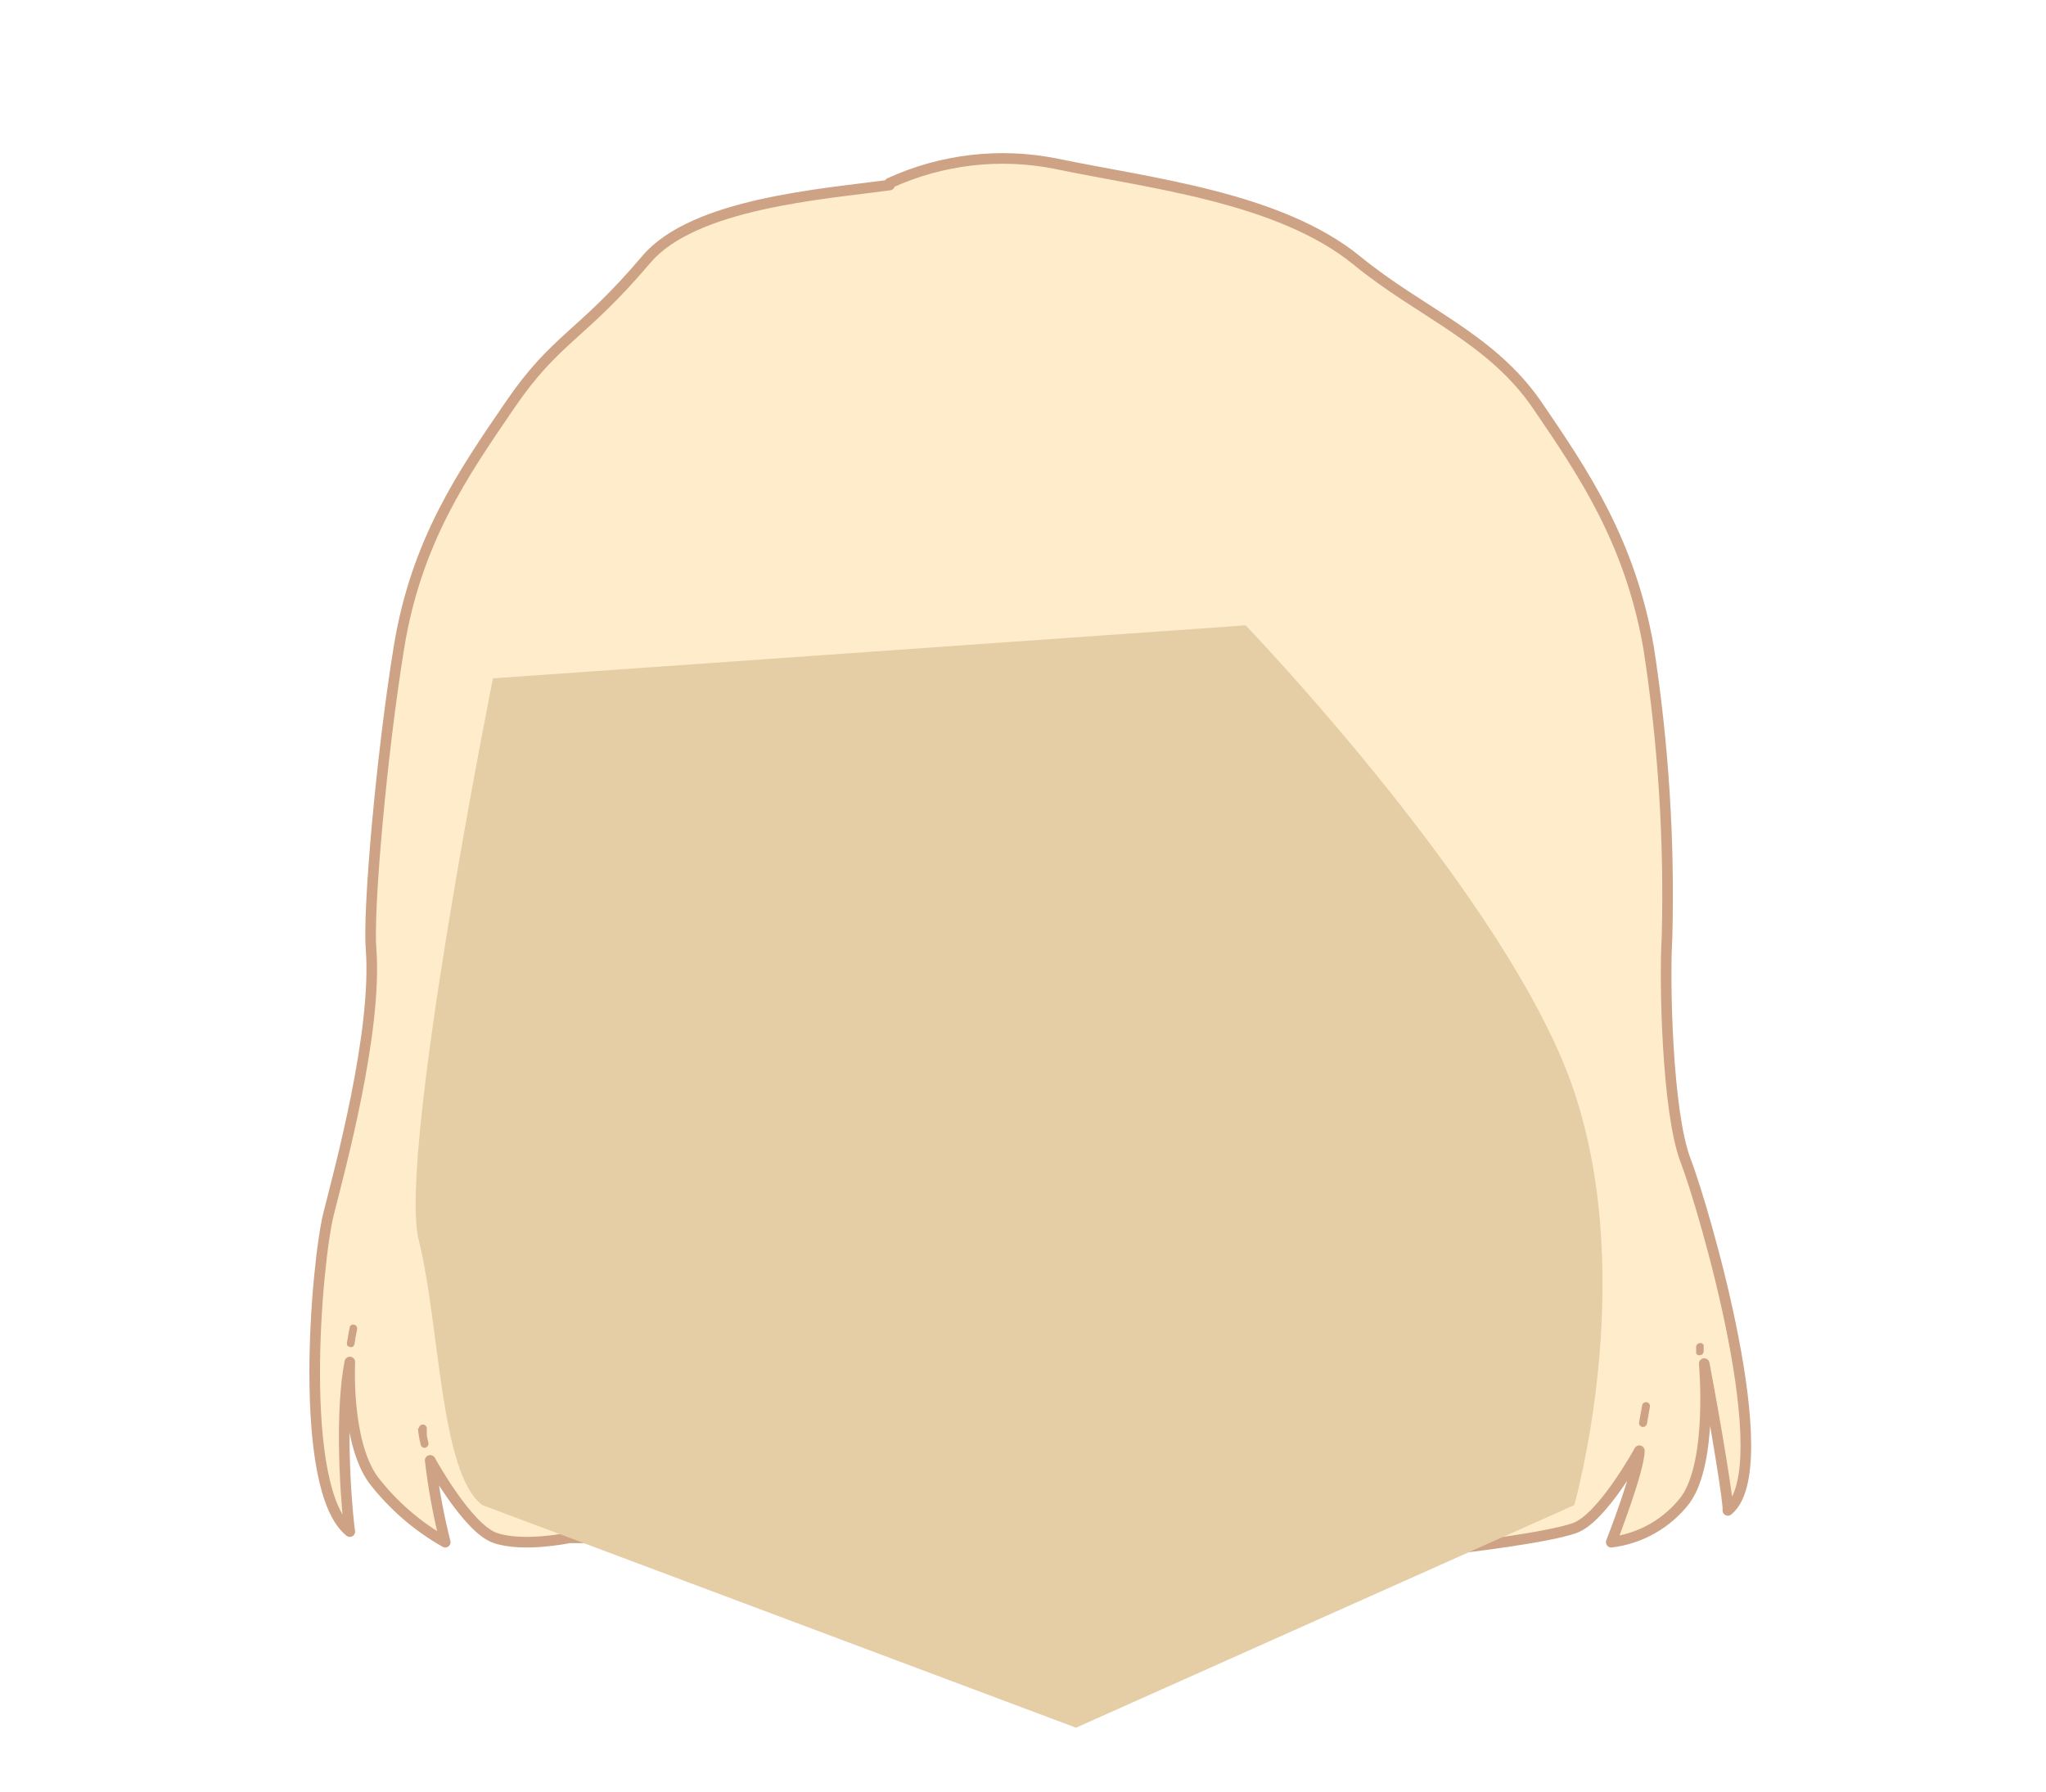
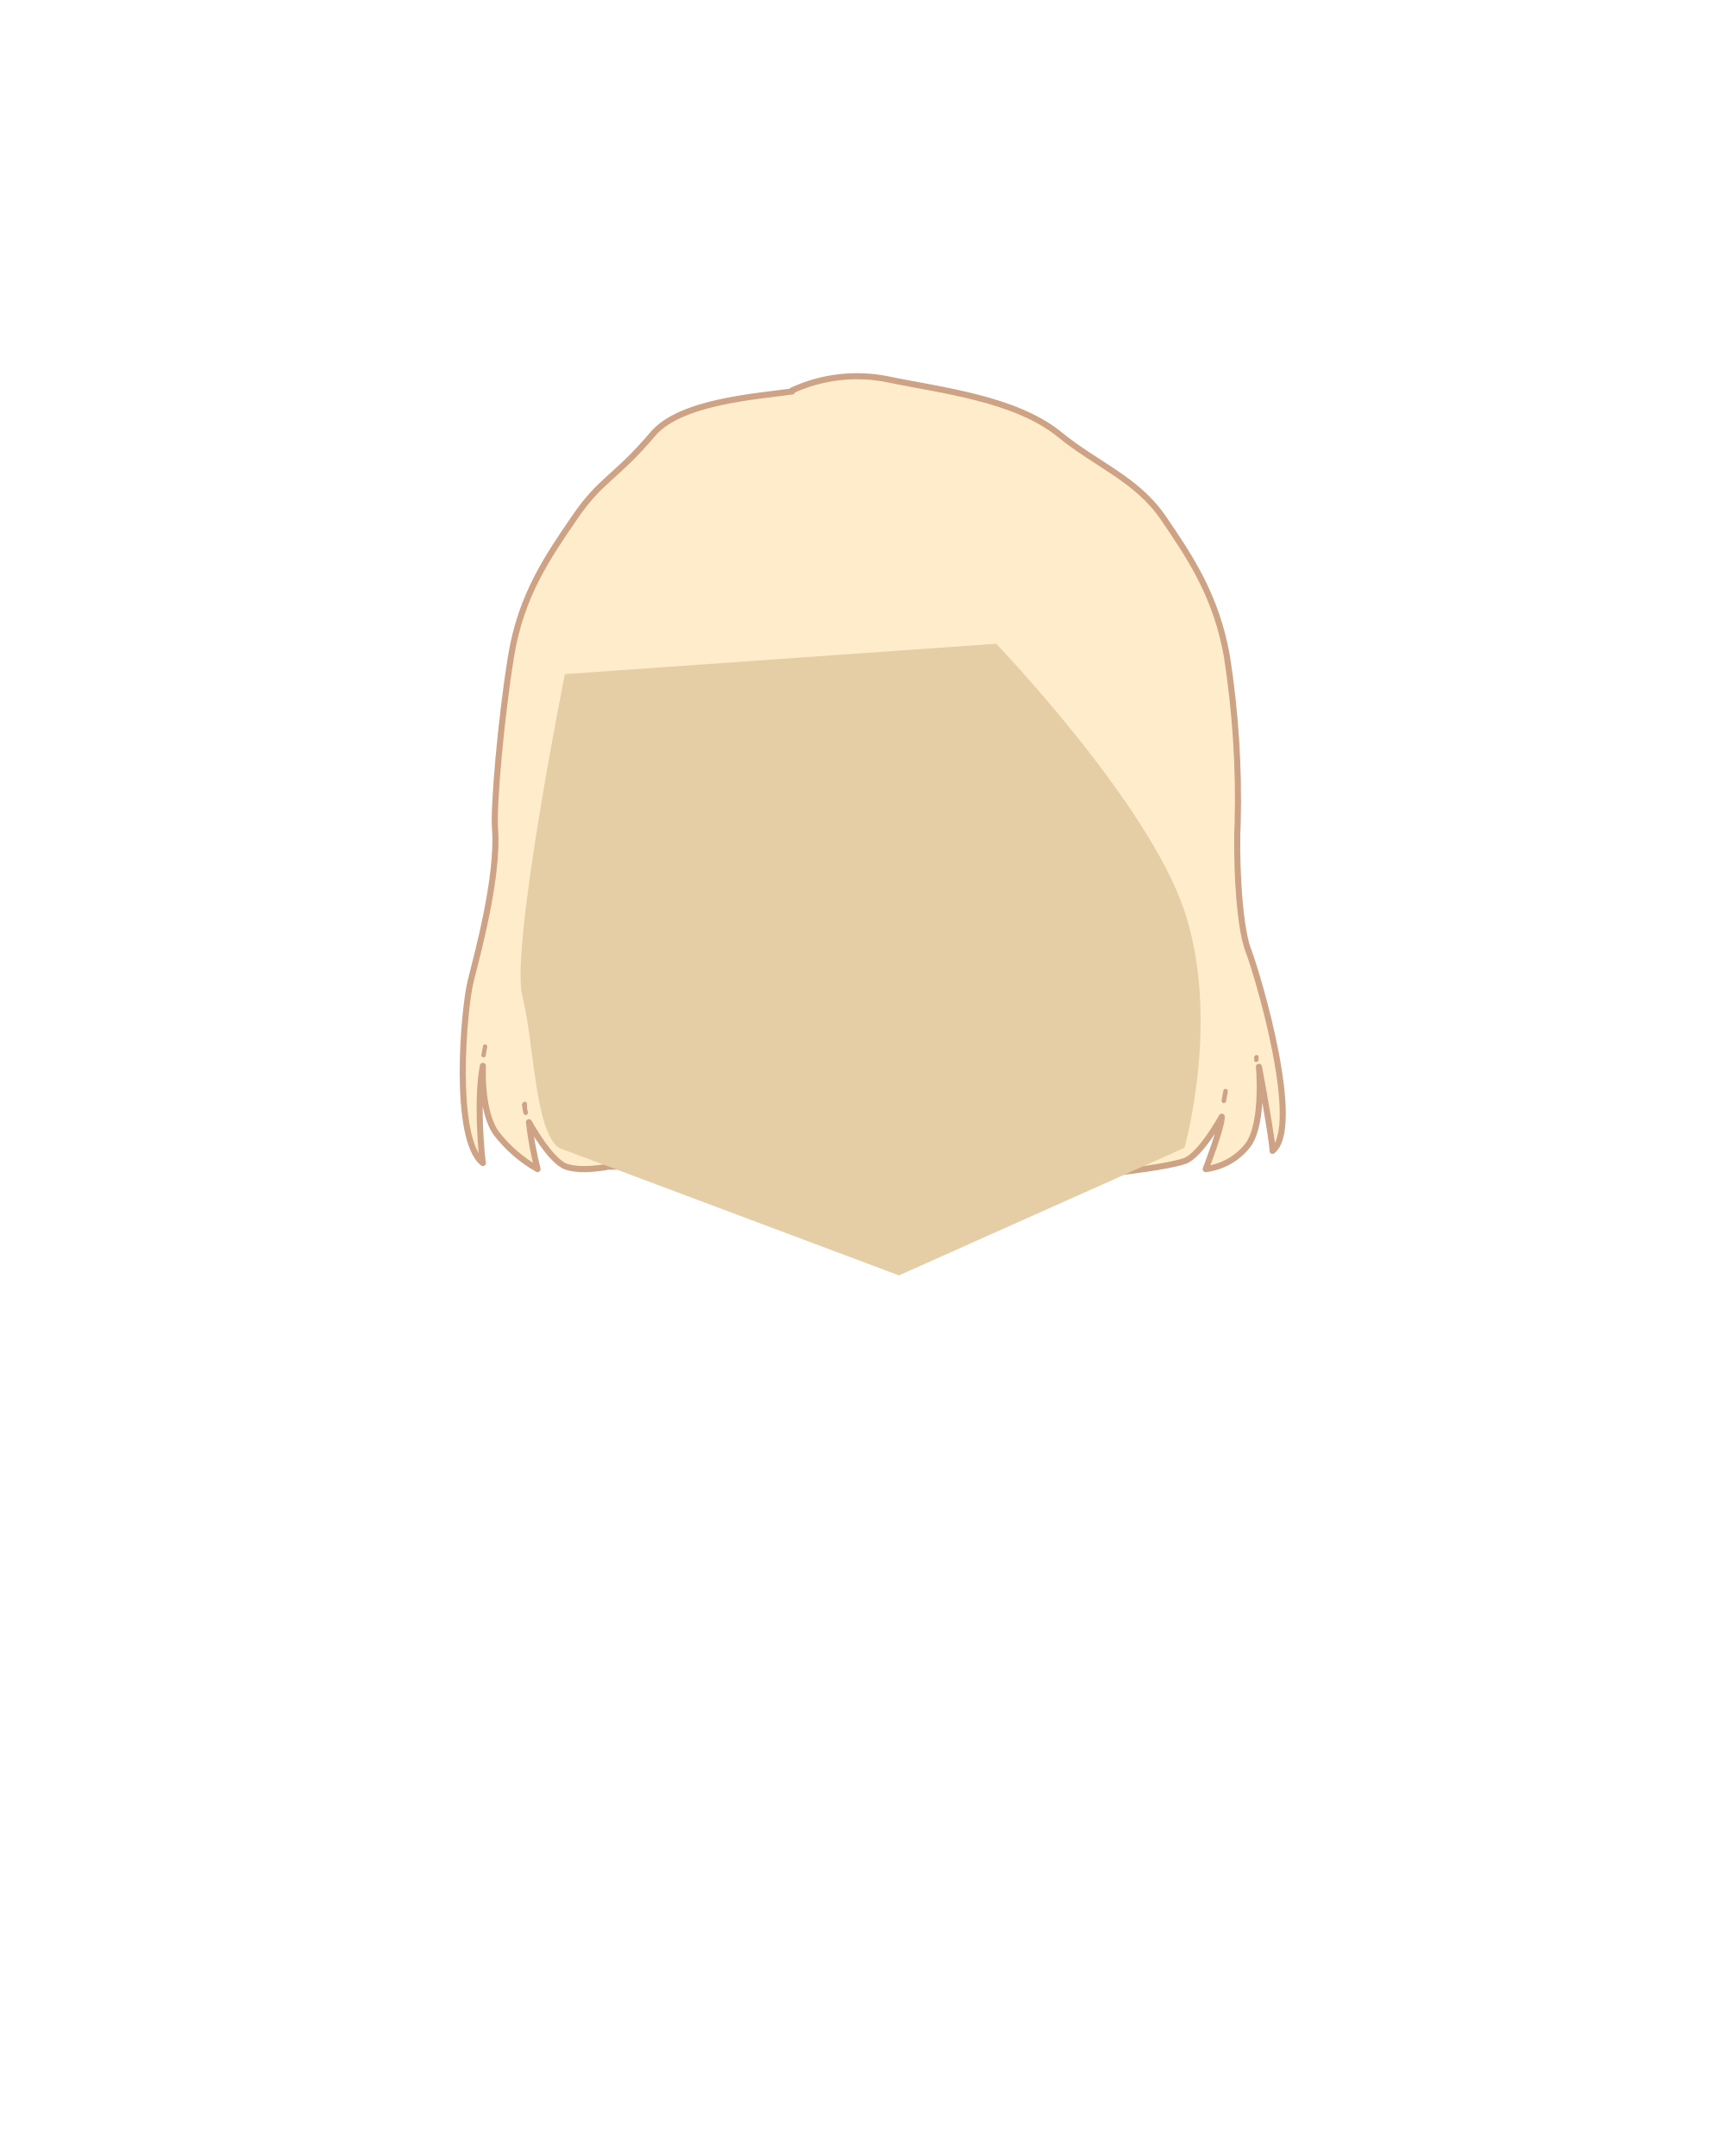
- <svg xmlns="http://www.w3.org/2000/svg" viewBox="0 0 193 169">
+ <svg xmlns="http://www.w3.org/2000/svg" id="뒷머리" viewBox="0 0 284 355">
  <defs>
    <style>.cls-1{fill:#ffecca;stroke:#cea284;stroke-linecap:round;stroke-linejoin:round;}.cls-2{fill:#cea284;}.cls-3{fill:#e5cda5;}</style>
  </defs>
-   <g id="뒷머리">
-     <path class="cls-1" d="M159,109.48c-1.75-4.56-2-17-1.75-21a152.7,152.7,0,0,0-1.74-27.39c-1.75-10-6.12-16.44-10.48-22.83S134,29.5,128,24.58c-7.36-6-19.63-7.3-28.37-9.13a25.6,25.6,0,0,0-15.72,1.83l0,.18c-6.24.85-18.43,1.72-22.93,7-6.15,7.27-8.53,7.38-12.89,13.77S39.27,51,37.63,61.1,34.71,85.72,35,89.5c.61,7.88-3,21-4,25-1.17,4.69-3,26,2,30-.12-.47-1.13-10.1,0-16,0,0-.41,7.46,2.21,11.11A22.7,22.7,0,0,0,42,145.5a60.27,60.27,0,0,1-1.42-7.72s3.49,6.39,6.11,7.31,7,0,7,0h41L95.79,134,97,146h41.05s7.86-.91,10.48-1.83,6.11-7.3,6.11-7.3c0,1.83-2.65,8.63-2.65,8.63a10.38,10.38,0,0,0,7-4c2.62-3.65,1.77-12.85,1.77-12.85,1.12,5.89,2.35,13.38,2.23,13.85C167.91,138.53,160.74,114,159,109.48Z" />
-     <path class="cls-2" d="M154.91,132.56l-.29,1.6a.39.39,0,0,0,.27.46.39.39,0,0,0,.46-.26l.28-1.6a.37.37,0,0,0-.72-.2Z" />
-     <path class="cls-2" d="M160,127.09v.42a.28.28,0,0,0,0,.15.37.37,0,0,0,.07.12l.12.08a.4.4,0,0,0,.15,0,.39.39,0,0,0,.26-.11.4.4,0,0,0,.11-.27v-.42a.22.22,0,0,0,0-.14.37.37,0,0,0-.2-.2.17.17,0,0,0-.14,0,.35.35,0,0,0-.27.11.41.41,0,0,0-.11.26Z" />
-     <path class="cls-2" d="M39.42,134.75a10.52,10.52,0,0,0,.27,1.57.37.37,0,0,0,.46.26.39.39,0,0,0,.26-.46q-.09-.36-.15-.72l0-.16v-.1s0-.13,0,0c0-.12,0-.25,0-.37a.36.36,0,0,0-.11-.26.33.33,0,0,0-.26-.11.38.38,0,0,0-.38.37Z" />
-     <path class="cls-2" d="M33,125.2c-.1.47-.19.94-.26,1.41a.48.48,0,0,0,0,.29.39.39,0,0,0,.23.17.38.38,0,0,0,.29,0,.41.41,0,0,0,.17-.22c.07-.47.15-.94.25-1.41a.37.37,0,1,0-.72-.2Z" />
-     <path class="cls-3" d="M46.5,64s-9,45-7,53,2,22,6,25l56,21,47-21s6-21,0-39-31-44-31-44Z" />
-   </g>
+   <path class="cls-1" d="M205.52,156.48c-1.75-4.56-2-17-1.75-21A152.7,152.7,0,0,0,202,108.1c-1.75-10-6.12-16.44-10.48-22.83S180.5,76.5,174.5,71.58c-7.36-6-19.63-7.3-28.37-9.13a25.6,25.6,0,0,0-15.72,1.83l0,.18c-6.24.85-18.43,1.72-22.93,7-6.15,7.27-8.53,7.38-12.89,13.77S85.77,98,84.13,108.1s-2.92,24.62-2.63,28.4c.61,7.88-3,21-4,25-1.17,4.69-3,26,2,30-.12-.47-1.13-10.1,0-16,0,0-.41,7.46,2.21,11.11a22.7,22.7,0,0,0,6.79,5.89,60.27,60.27,0,0,1-1.42-7.72s3.49,6.39,6.11,7.31,7,0,7,0h41L142.29,181l1.22,12h41.05s7.86-.91,10.48-1.83,6.11-7.3,6.11-7.3c0,1.83-2.65,8.63-2.65,8.63a10.38,10.38,0,0,0,7-4c2.62-3.65,1.77-12.85,1.77-12.85,1.12,5.89,2.35,13.38,2.23,13.85C214.41,185.53,207.24,161,205.52,156.48Z" />
+   <path class="cls-2" d="M201.41,179.56l-.29,1.6a.39.39,0,0,0,.27.46.39.39,0,0,0,.46-.26l.28-1.6a.37.37,0,1,0-.72-.2Z" />
+   <path class="cls-2" d="M206.49,174.09v.42a.28.28,0,0,0,0,.15.37.37,0,0,0,.07.12l.12.08.15,0a.39.39,0,0,0,.26-.11.4.4,0,0,0,.11-.27v-.42a.22.22,0,0,0,0-.14.37.37,0,0,0-.2-.2.17.17,0,0,0-.14,0,.35.35,0,0,0-.27.11.41.41,0,0,0-.11.26Z" />
+   <path class="cls-2" d="M85.92,181.75a10.52,10.52,0,0,0,.27,1.57.37.37,0,0,0,.46.26.39.39,0,0,0,.26-.46q-.09-.36-.15-.72l0-.16v-.1s0-.13,0,0c0-.12,0-.25,0-.37a.36.36,0,0,0-.11-.26.33.33,0,0,0-.26-.11.38.38,0,0,0-.38.37Z" />
+   <path class="cls-2" d="M79.53,172.2c-.1.47-.19.94-.26,1.41a.48.48,0,0,0,0,.29.39.39,0,0,0,.23.17.38.38,0,0,0,.29,0,.41.41,0,0,0,.17-.22c.07-.47.15-.94.25-1.41a.37.37,0,0,0-.72-.2Z" />
+   <path class="cls-3" d="M93,111s-9,45-7,53,2,22,6,25l56,21,47-21s6-21,0-39-31-44-31-44Z" />
</svg>
